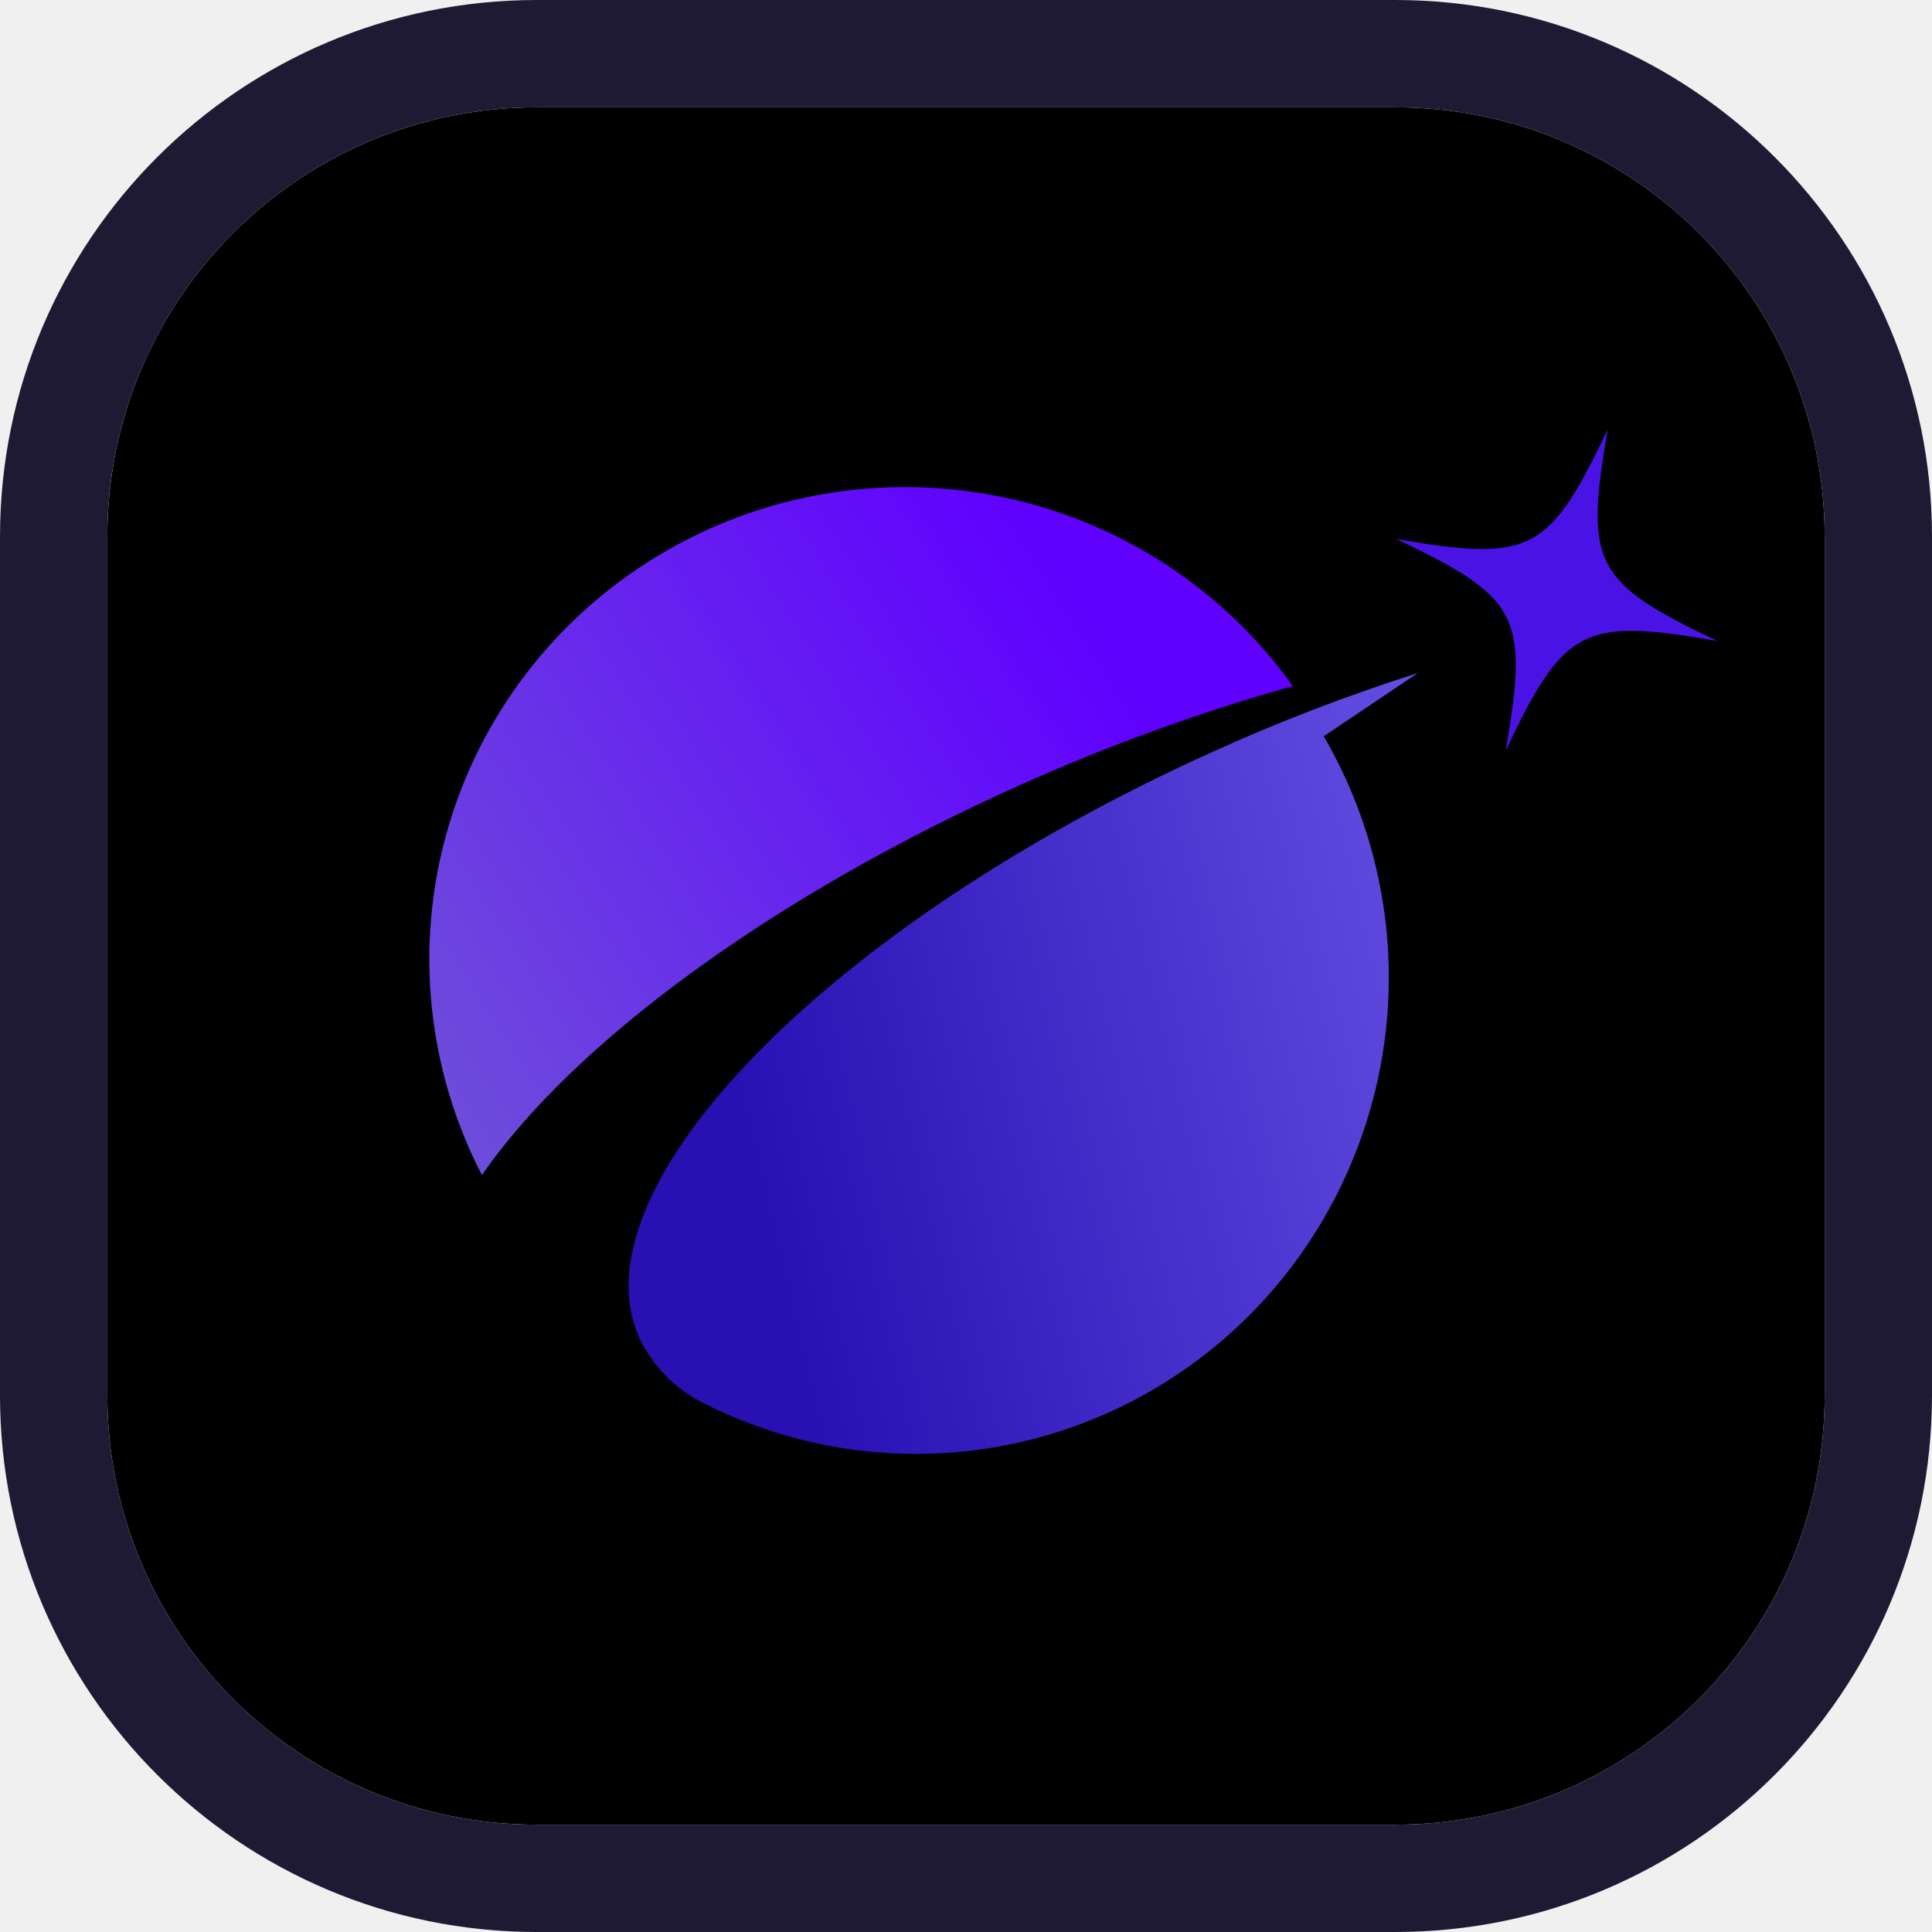
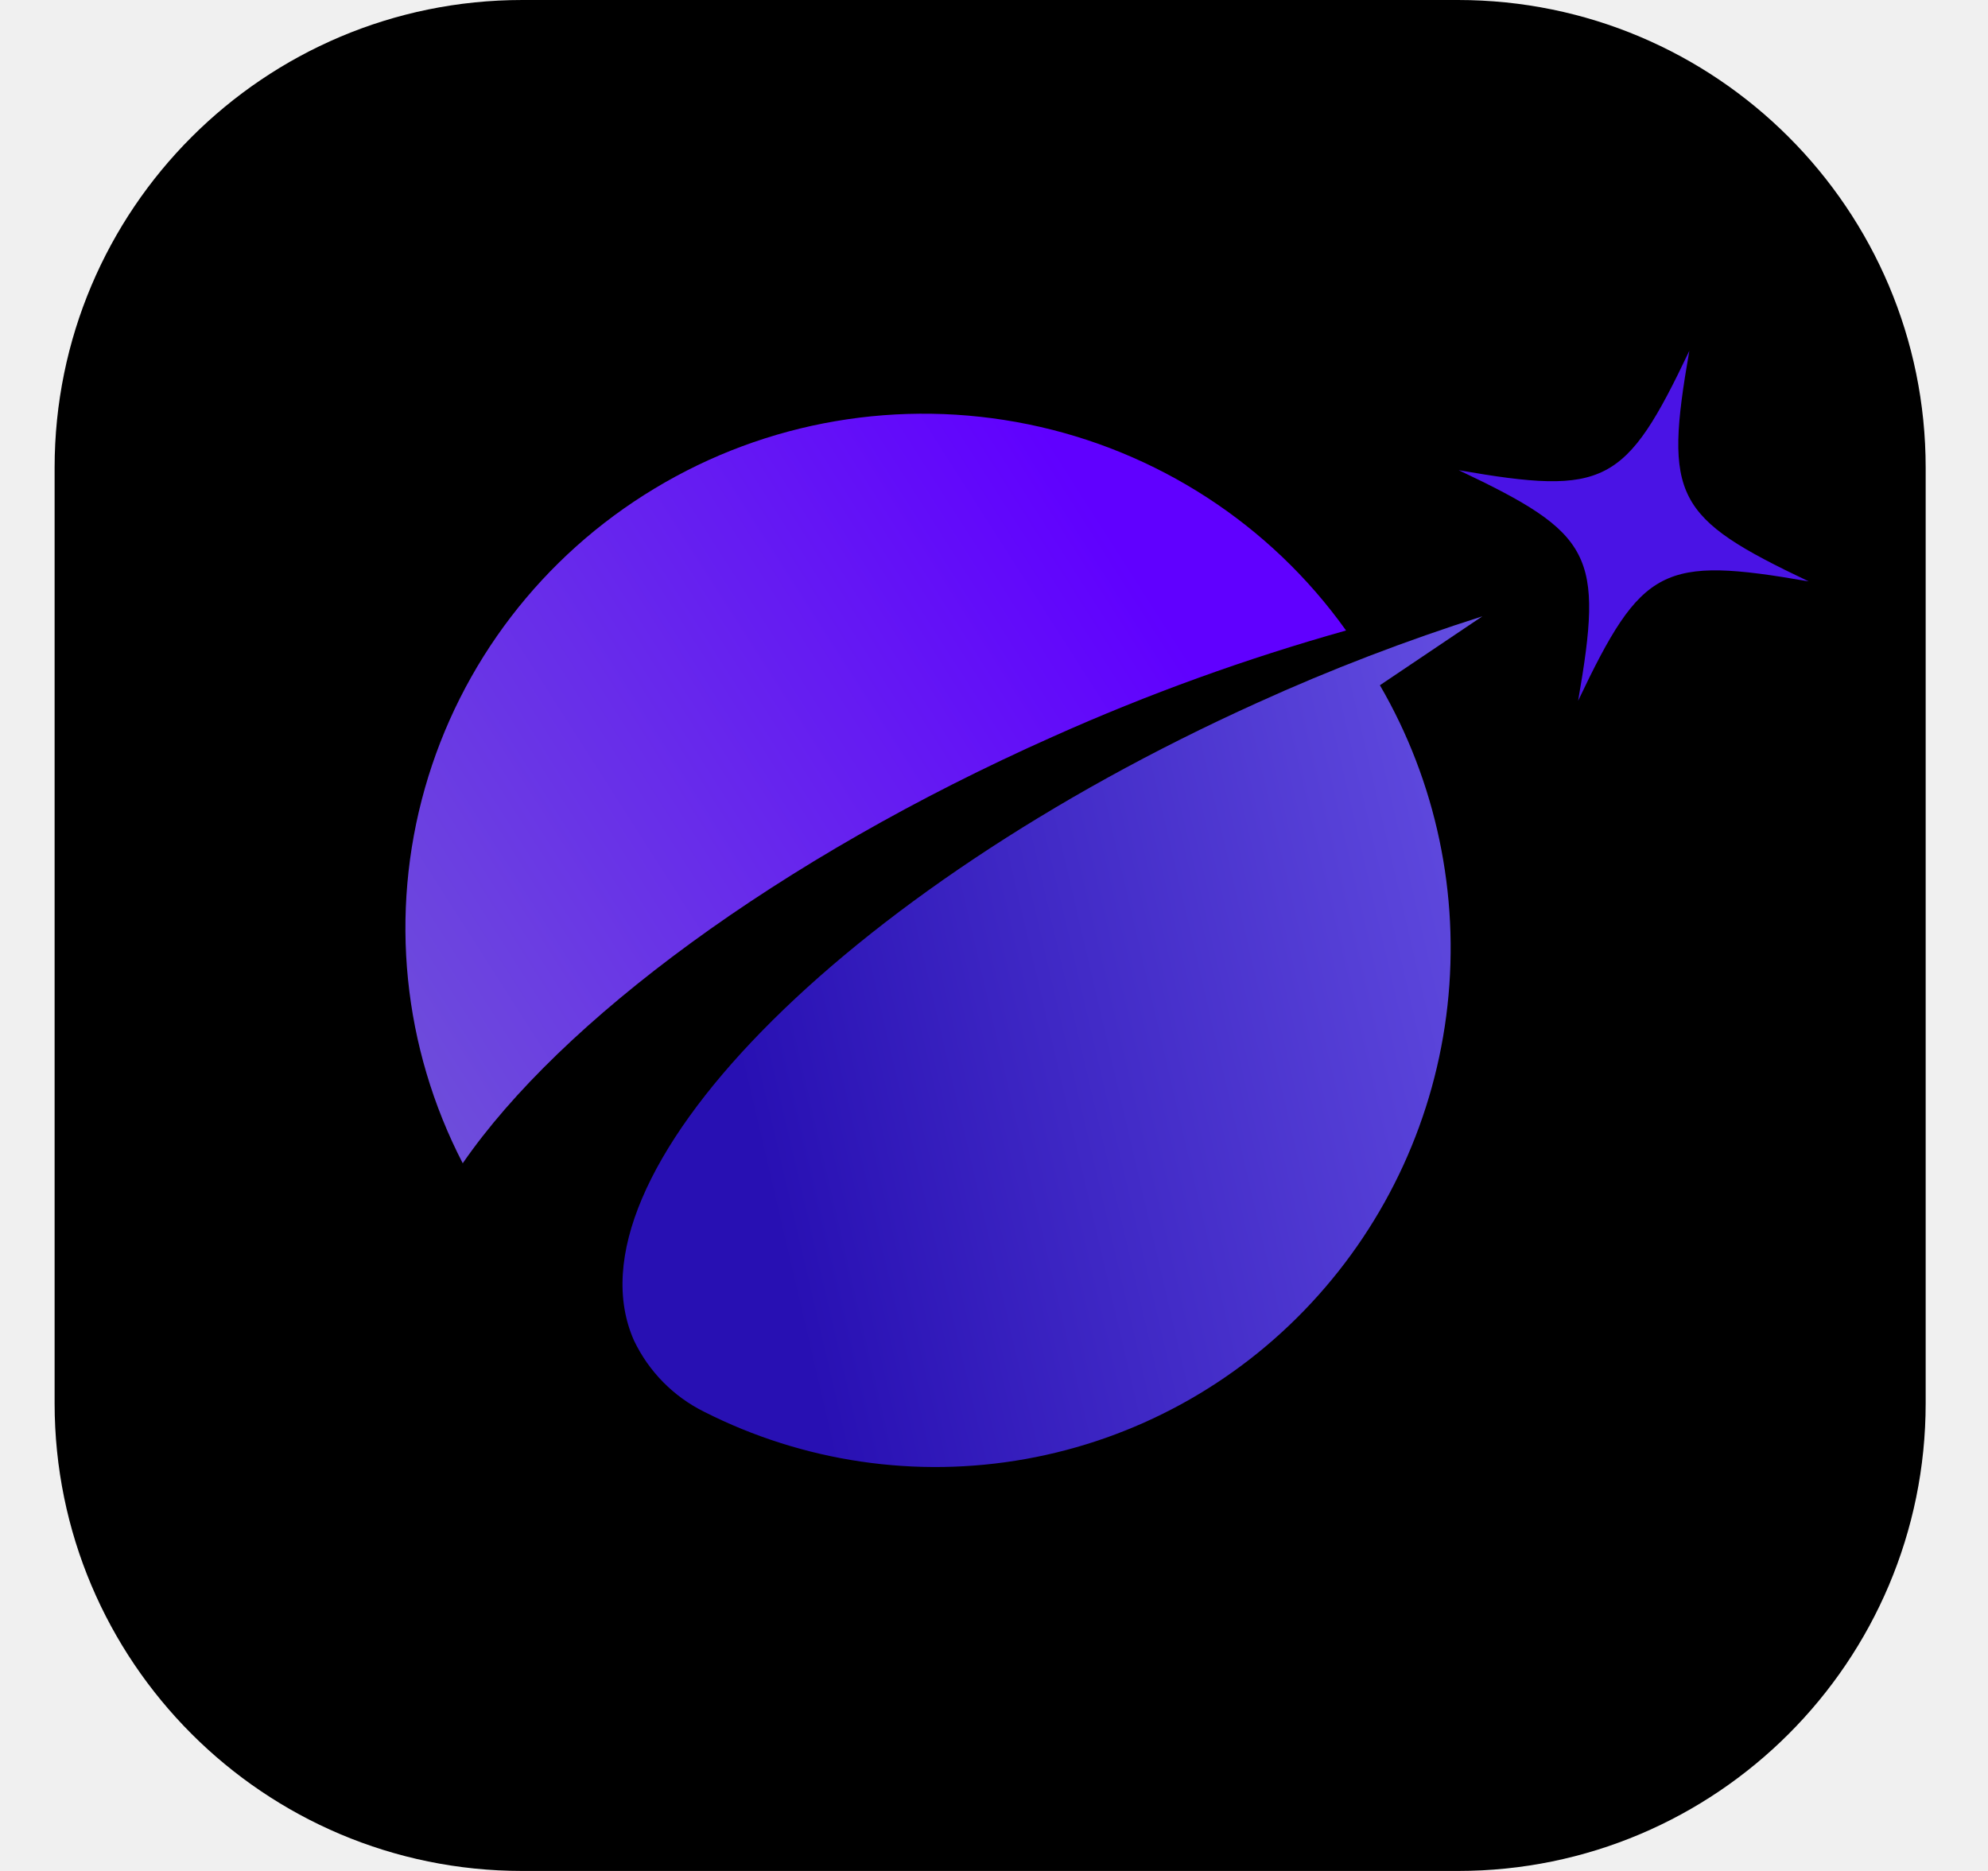
- <svg xmlns="http://www.w3.org/2000/svg" width="18" height="18" viewBox="0 0 18 18" fill="none">
+ <svg xmlns="http://www.w3.org/2000/svg" width="17" height="16" viewBox="0 0 17 16" fill="none">
  <g clip-path="url(#clip0_1758_7599)">
-     <rect x="1" y="1" width="16" height="16" rx="4" fill="black" />
-     <path d="M13.212 6.27C12.557 6.478 11.914 6.724 11.288 7.009C7.719 8.621 5.332 11.065 5.956 12.465C6.083 12.73 6.293 12.943 6.555 13.073C7.404 13.503 8.368 13.645 9.305 13.477C10.241 13.309 11.098 12.841 11.748 12.142C12.397 11.443 12.806 10.551 12.912 9.599C13.017 8.648 12.815 7.687 12.333 6.86L13.21 6.27H13.212Z" fill="url(#paint0_linear_1758_7599)" />
-     <path d="M12.044 6.391C11.395 5.483 10.425 4.854 9.328 4.629C8.231 4.404 7.088 4.599 6.13 5.178C5.172 5.755 4.471 6.671 4.166 7.742C3.862 8.813 3.978 9.958 4.49 10.948C5.326 9.736 7.181 8.348 9.538 7.299C10.349 6.936 11.187 6.633 12.044 6.392V6.391Z" fill="url(#paint1_linear_1758_7599)" />
-     <path d="M16 5.972C14.747 5.754 14.574 5.844 14.028 6.993C14.246 5.74 14.156 5.565 13.007 5.021C14.26 5.239 14.433 5.149 14.979 4C14.761 5.253 14.851 5.426 16 5.972Z" fill="#4A13E5" />
+     <rect x="0.467" width="16" height="16" rx="4" fill="black" />
+     <path d="M12.678 5.27C12.024 5.478 11.381 5.724 10.754 6.009C7.186 7.621 4.799 10.065 5.422 11.465C5.549 11.73 5.759 11.943 6.021 12.073C6.87 12.503 7.835 12.645 8.771 12.477C9.708 12.309 10.565 11.841 11.214 11.142C11.864 10.443 12.273 9.551 12.378 8.599C12.483 7.648 12.281 6.687 11.8 5.86L12.677 5.27H12.678Z" fill="url(#paint0_linear_1758_7599)" />
+     <path d="M11.51 5.391C10.862 4.483 9.892 3.854 8.795 3.629C7.697 3.404 6.555 3.599 5.597 4.178C4.639 4.755 3.937 5.671 3.633 6.742C3.329 7.813 3.445 8.958 3.957 9.948C4.793 8.736 6.648 7.348 9.005 6.299C9.815 5.936 10.653 5.633 11.51 5.392V5.391Z" fill="url(#paint1_linear_1758_7599)" />
+     <path d="M15.467 4.972C14.214 4.754 14.041 4.844 13.495 5.993C13.713 4.74 13.623 4.565 12.474 4.021C13.727 4.239 13.9 4.149 14.446 3C14.228 4.253 14.318 4.426 15.467 4.972Z" fill="#4A13E5" />
  </g>
-   <rect x="0.5" y="0.5" width="17" height="17" rx="4.5" stroke="#1F1A34" />
  <defs>
-     <linearGradient id="paint0_linear_1758_7599" x1="7.017" y1="10.866" x2="18.296" y2="8.233" gradientUnits="userSpaceOnUse">
+     <linearGradient id="paint0_linear_1758_7599" x1="6.484" y1="9.866" x2="17.762" y2="7.233" gradientUnits="userSpaceOnUse">
      <stop stop-color="#2810B3" />
      <stop offset="1" stop-color="#8A76FF" />
    </linearGradient>
-     <linearGradient id="paint1_linear_1758_7599" x1="9.87" y1="5.284" x2="0.366" y2="11.352" gradientUnits="userSpaceOnUse">
+     <linearGradient id="paint1_linear_1758_7599" x1="9.336" y1="4.284" x2="-0.168" y2="10.352" gradientUnits="userSpaceOnUse">
      <stop stop-color="#6000FF" />
      <stop offset="1" stop-color="#7472C9" />
    </linearGradient>
    <clipPath id="clip0_1758_7599">
-       <rect x="1" y="1" width="16" height="16" rx="4" fill="white" />
+       <rect x="0.467" width="16" height="16" rx="4" fill="white" />
    </clipPath>
  </defs>
</svg>
